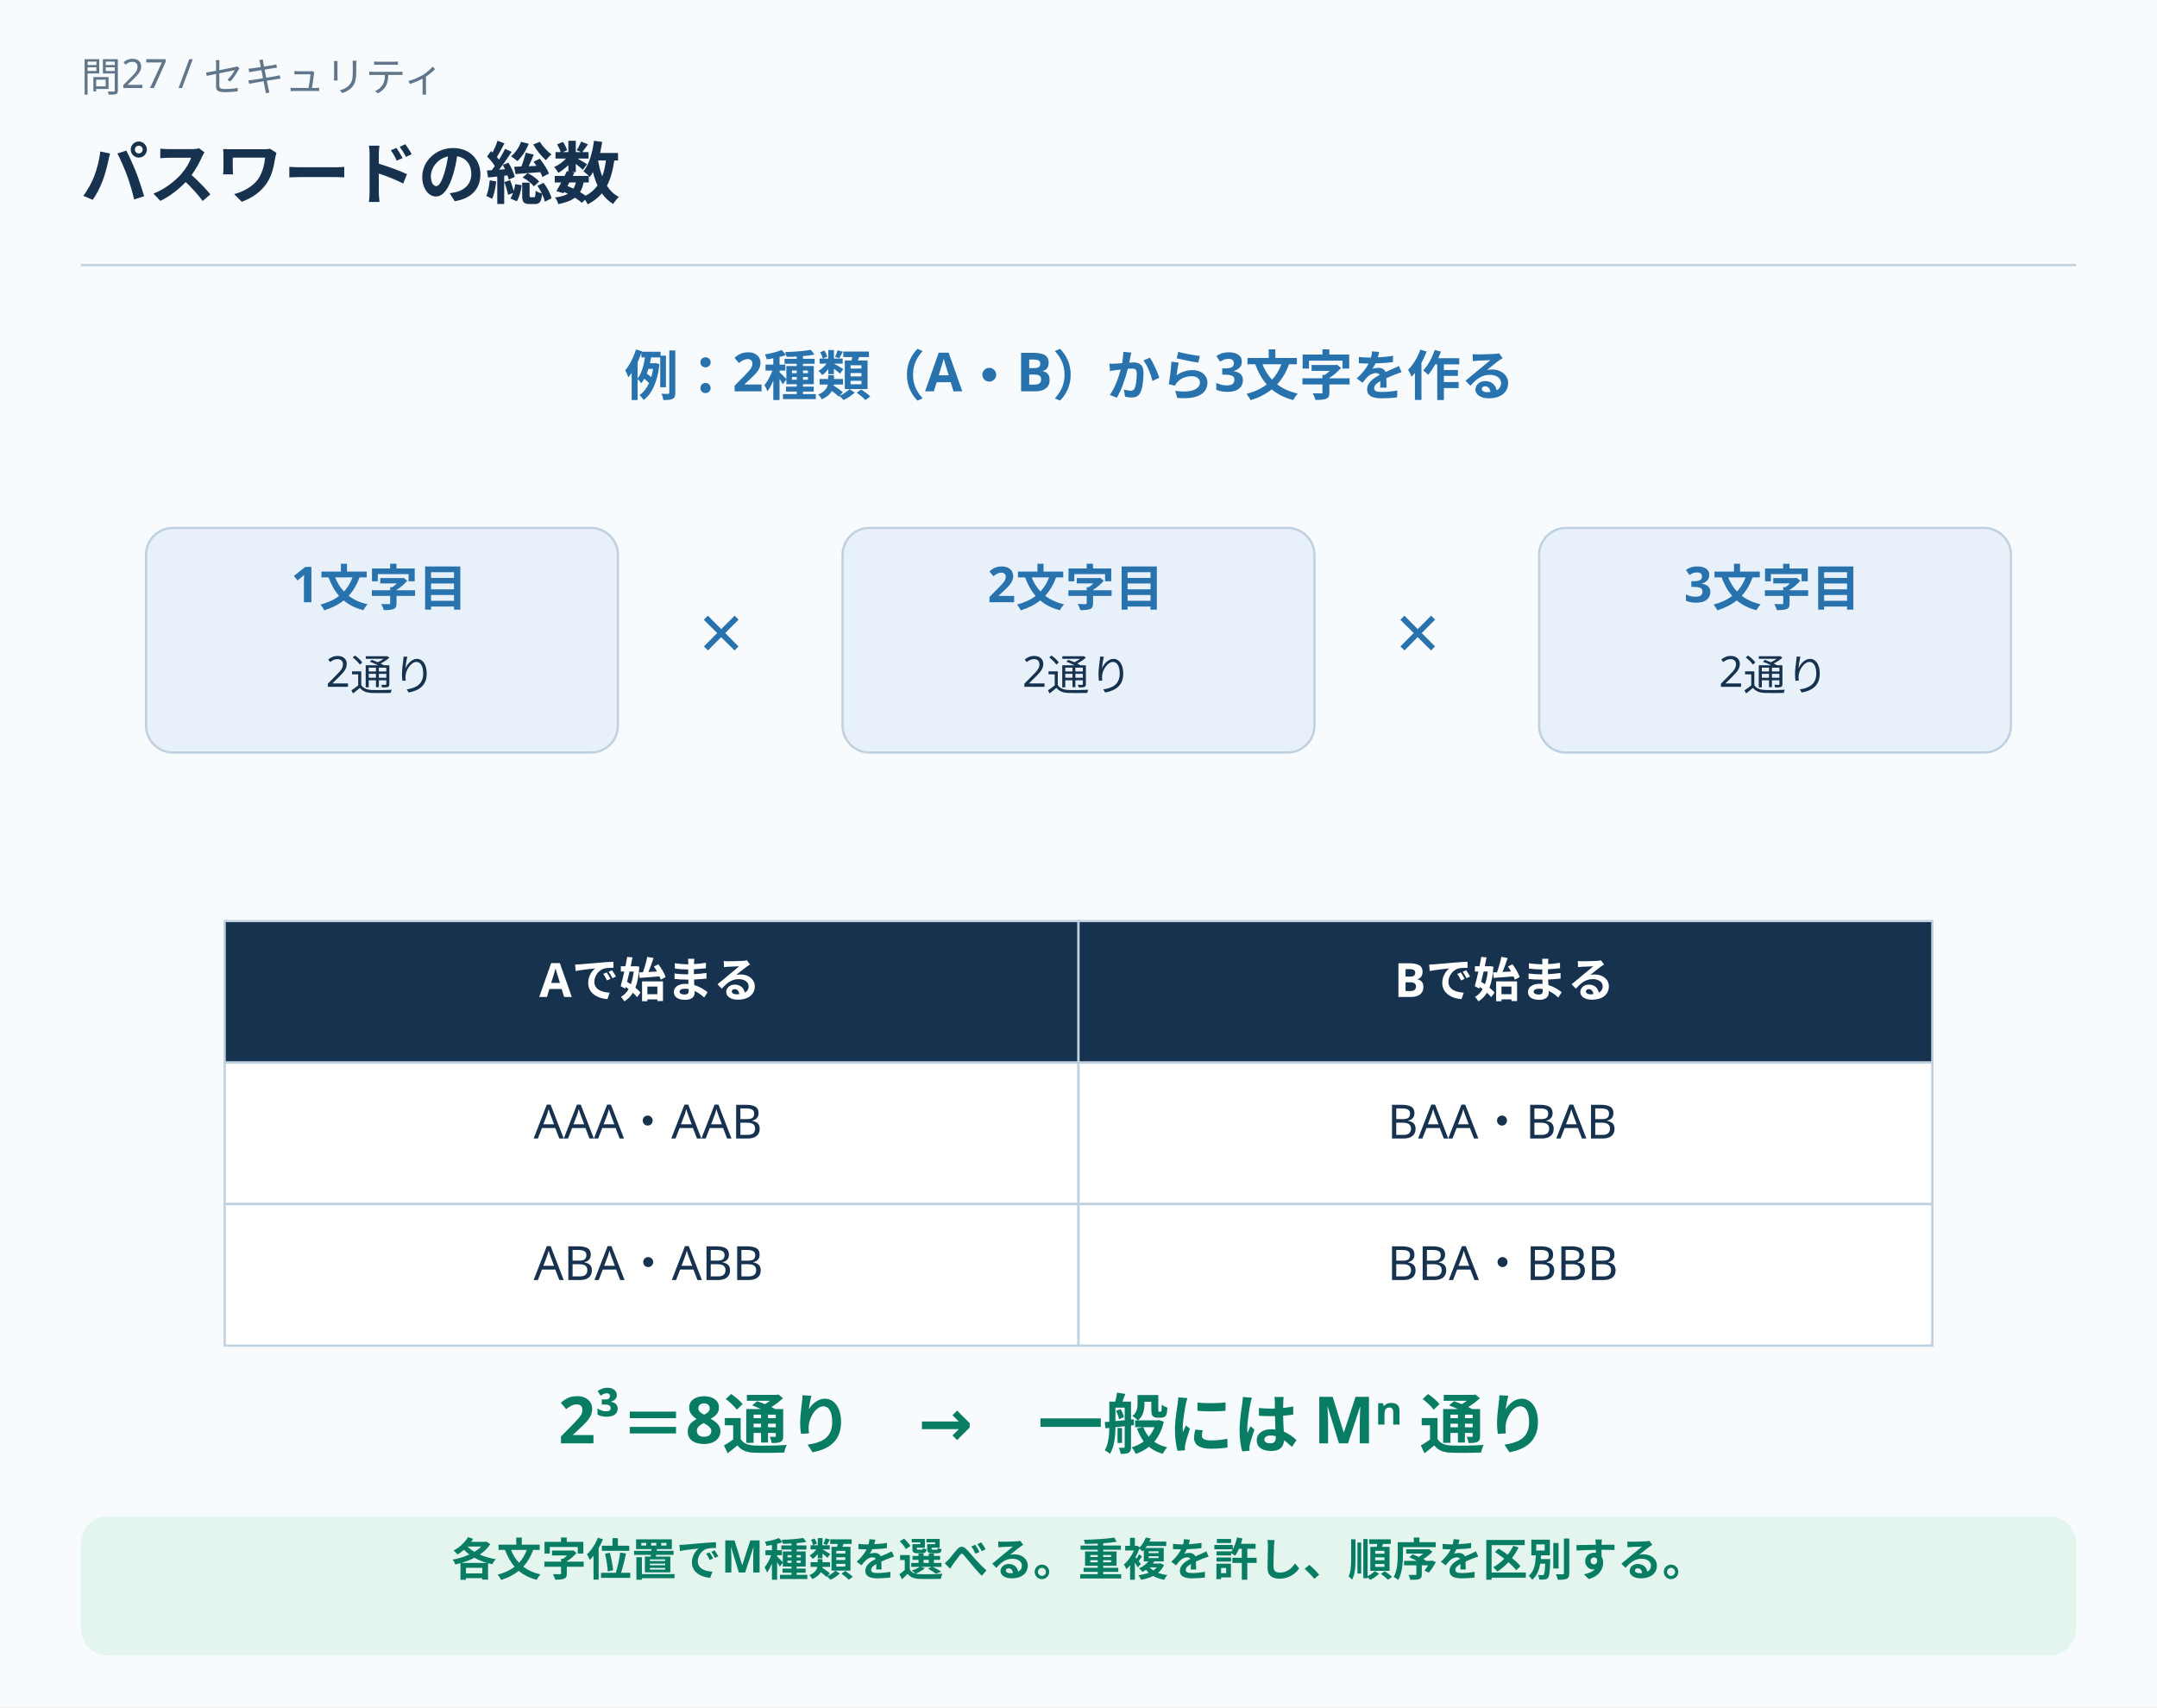
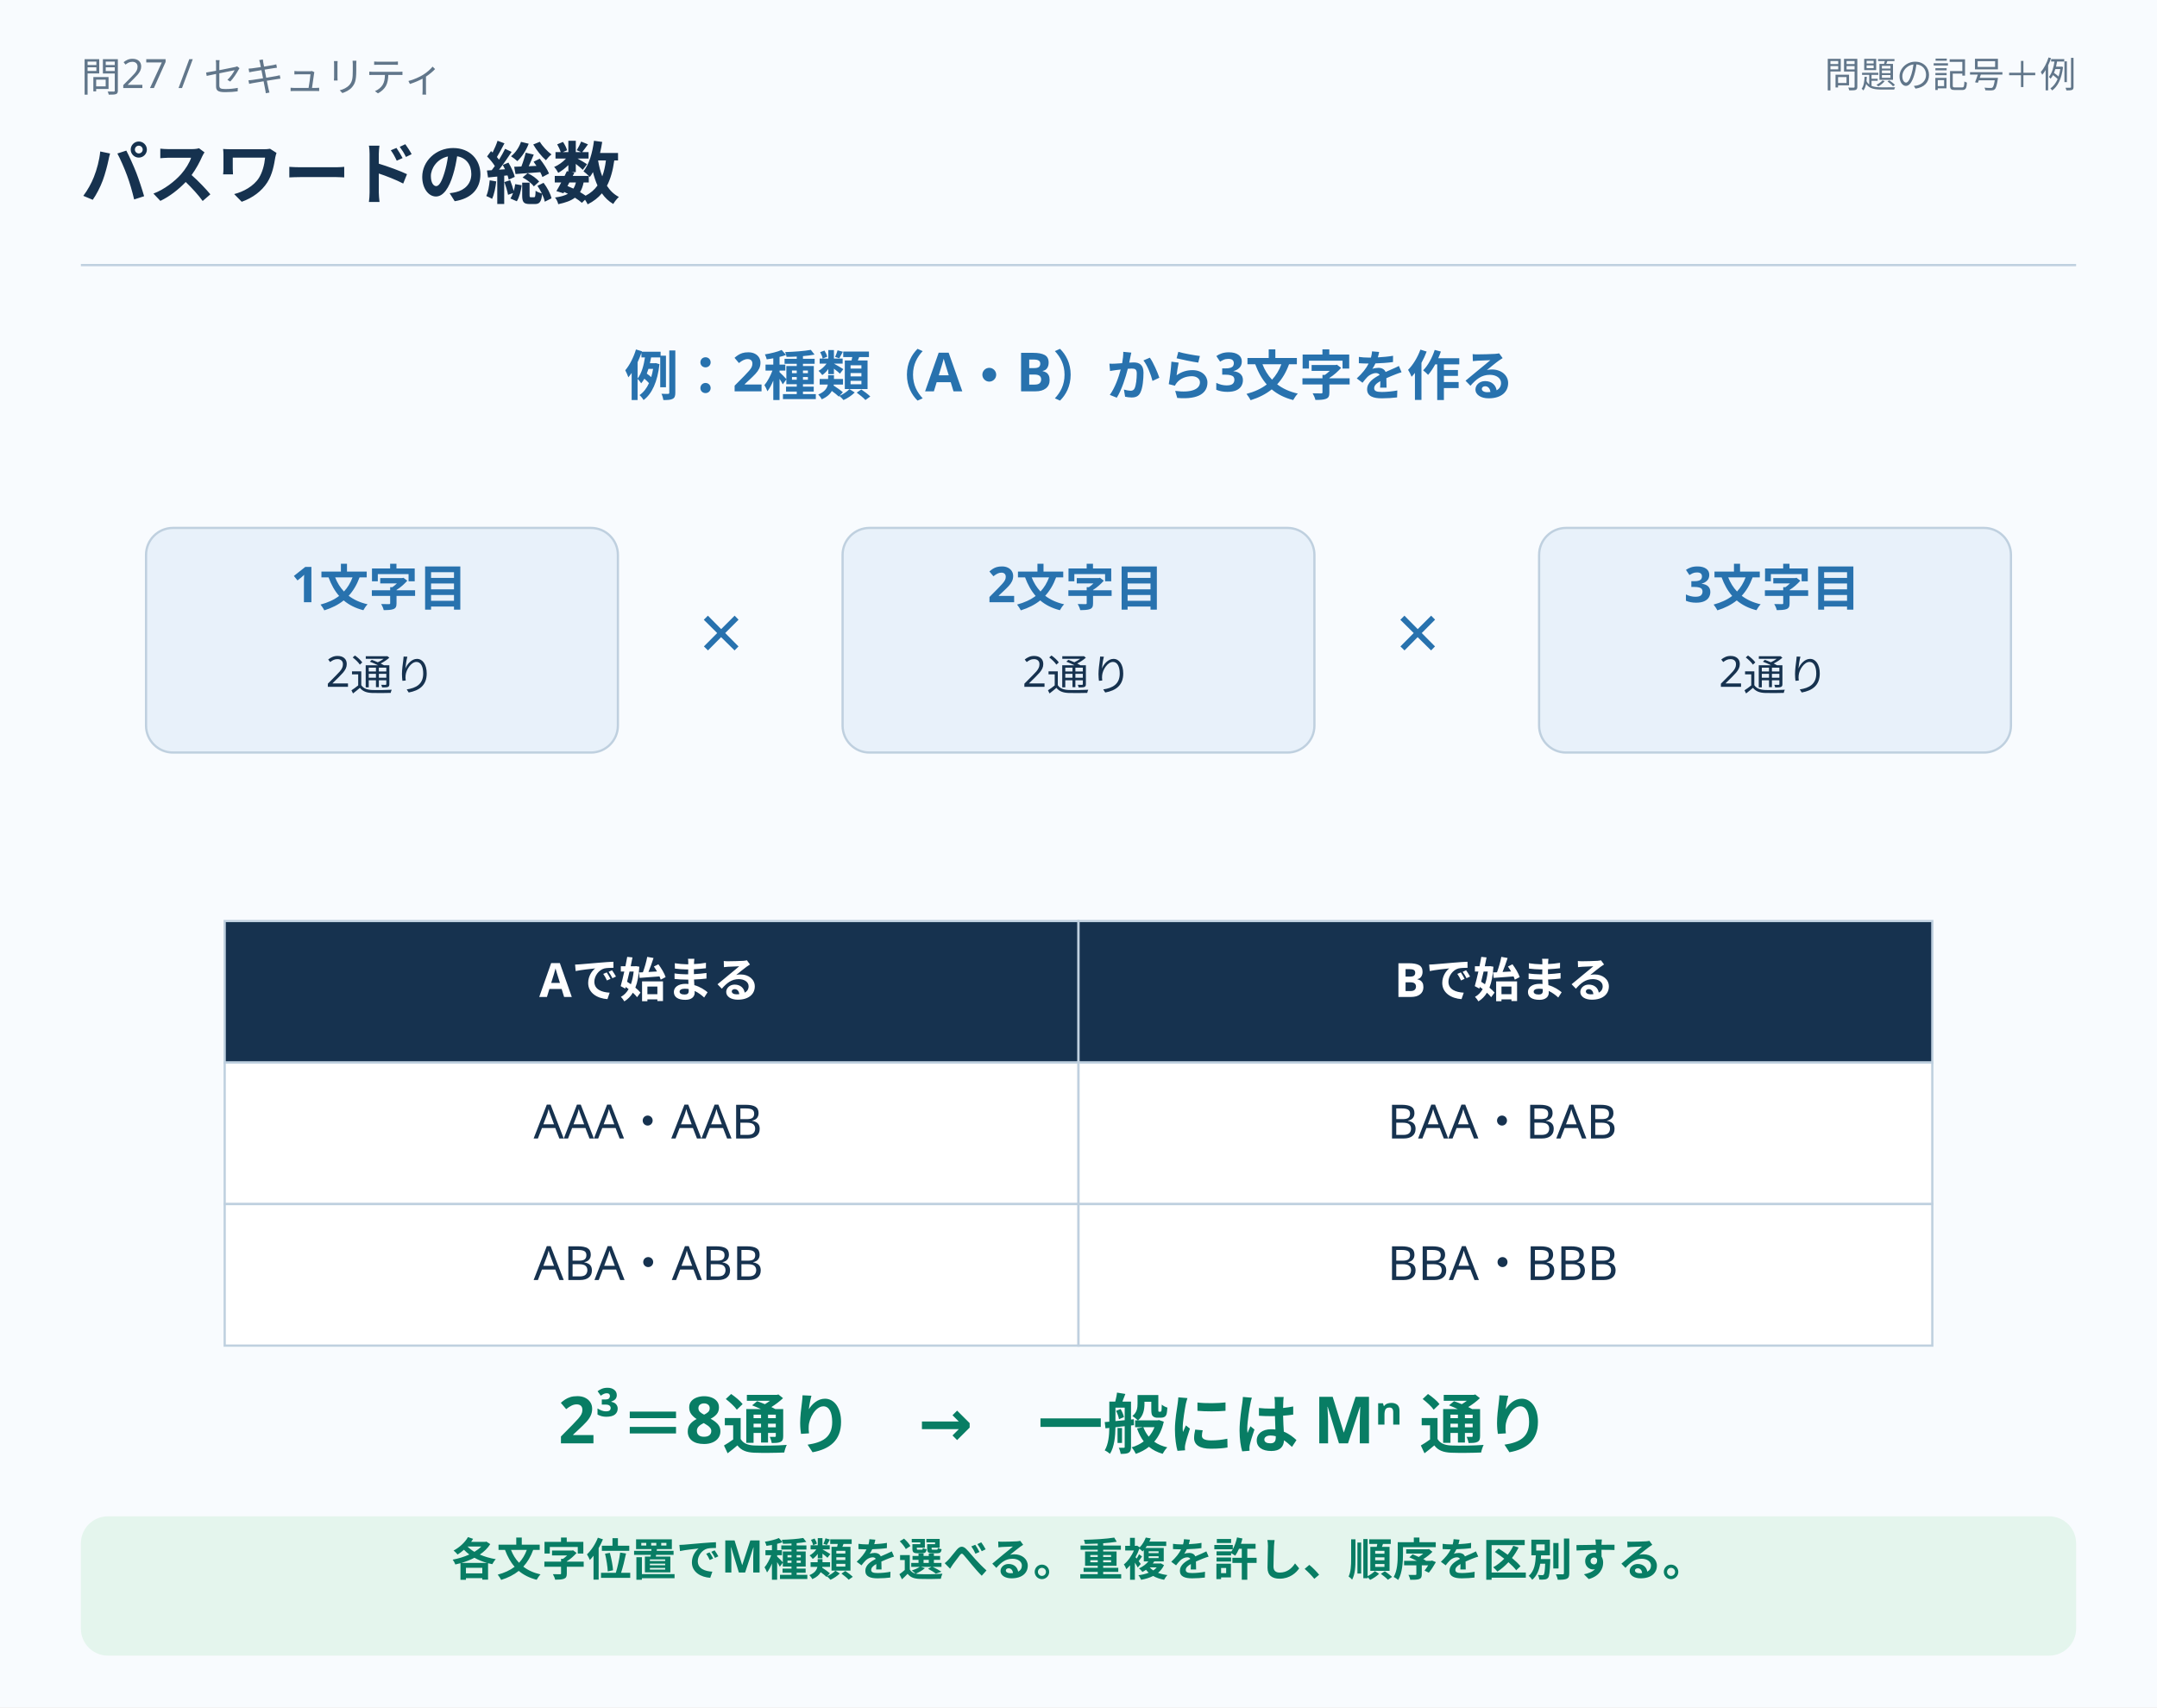
<svg xmlns="http://www.w3.org/2000/svg" viewBox="0 0 960 760" role="img" aria-labelledby="title27 desc27">
  <g font-family="Meiryo,Yu Gothic,sans-serif">
    <rect x="0" y="0" width="960" height="760" rx="0" fill="#f8fbfe" stroke="none" />
    <text x="36.00" y="25" font-size="18" fill="#61768a" font-weight="400" dominant-baseline="text-before-edge">問27  /  セキュリティ</text>
    <text x="36.00" y="62" font-size="30" fill="#16324f" font-weight="700" dominant-baseline="text-before-edge">パスワードの総数</text>
    <line x1="36" y1="118" x2="924" y2="118" stroke="#bfd0df" stroke-width="1" />
    <text x="278.00" y="155" font-size="24" fill="#2872ae" font-weight="700" dominant-baseline="text-before-edge">例：2種類（A・B）から3文字を作る</text>
    <rect x="65" y="235" width="210" height="100" rx="12" fill="#e8f1fa" stroke="#bfd0df" />
    <text x="129.50" y="251.0" font-size="22" fill="#2872ae" font-weight="700" dominant-baseline="text-before-edge">1文字目</text>
    <text x="145.00" y="291.0" font-size="19" fill="#16324f" font-weight="400" dominant-baseline="text-before-edge">2通り</text>
    <rect x="375" y="235" width="210" height="100" rx="12" fill="#e8f1fa" stroke="#bfd0df" />
    <text x="439.50" y="251.0" font-size="22" fill="#2872ae" font-weight="700" dominant-baseline="text-before-edge">2文字目</text>
    <text x="455.00" y="291.0" font-size="19" fill="#16324f" font-weight="400" dominant-baseline="text-before-edge">2通り</text>
    <rect x="685" y="235" width="210" height="100" rx="12" fill="#e8f1fa" stroke="#bfd0df" />
    <text x="749.50" y="251.0" font-size="22" fill="#2872ae" font-weight="700" dominant-baseline="text-before-edge">3文字目</text>
    <text x="765.00" y="291.0" font-size="19" fill="#16324f" font-weight="400" dominant-baseline="text-before-edge">2通り</text>
    <text x="311.00" y="267" font-size="35" fill="#2872ae" font-weight="400" dominant-baseline="text-before-edge">×</text>
    <text x="621.00" y="267" font-size="35" fill="#2872ae" font-weight="400" dominant-baseline="text-before-edge">×</text>
    <rect x="100" y="410" width="380.0" height="63" rx="0" fill="#16324f" stroke="#bfd0df" />
    <text x="240.00" y="427.5" font-size="21" fill="white" font-weight="700" dominant-baseline="text-before-edge">Aで始まる</text>
    <rect x="480.0" y="410" width="380.0" height="63" rx="0" fill="#16324f" stroke="#bfd0df" />
    <text x="620.50" y="427.5" font-size="21" fill="white" font-weight="700" dominant-baseline="text-before-edge">Bで始まる</text>
    <rect x="100" y="473" width="380.0" height="63" rx="0" fill="white" stroke="#bfd0df" />
    <text x="237.50" y="490.5" font-size="21" fill="#16324f" font-weight="400" dominant-baseline="text-before-edge">AAA・AAB</text>
    <rect x="480.0" y="473" width="380.0" height="63" rx="0" fill="white" stroke="#bfd0df" />
    <text x="617.50" y="490.5" font-size="21" fill="#16324f" font-weight="400" dominant-baseline="text-before-edge">BAA・BAB</text>
    <rect x="100" y="536" width="380.0" height="63" rx="0" fill="white" stroke="#bfd0df" />
    <text x="237.50" y="553.5" font-size="21" fill="#16324f" font-weight="400" dominant-baseline="text-before-edge">ABA・ABB</text>
    <rect x="480.0" y="536" width="380.0" height="63" rx="0" fill="white" stroke="#bfd0df" />
    <text x="617.50" y="553.5" font-size="21" fill="#16324f" font-weight="400" dominant-baseline="text-before-edge">BBA・BBB</text>
    <text x="248.50" y="620" font-size="29" fill="#087d64" font-weight="700" dominant-baseline="text-before-edge">2³＝8通り　→　一般には Mⁿ 通り</text>
    <rect x="36" y="675" width="888" height="62" rx="12" fill="#e4f5ed" stroke="none" />
    <text x="201.00" y="684" font-size="20" fill="#087d64" font-weight="700" dominant-baseline="text-before-edge">各文字位置でM種類を選べる。重複を許し、順序を区別する。</text>
+     <text x="924" y="25" font-size="16" fill="#61768a" text-anchor="end" dominant-baseline="text-before-edge">問題の記号＋例</text>
  </g>
</svg>
